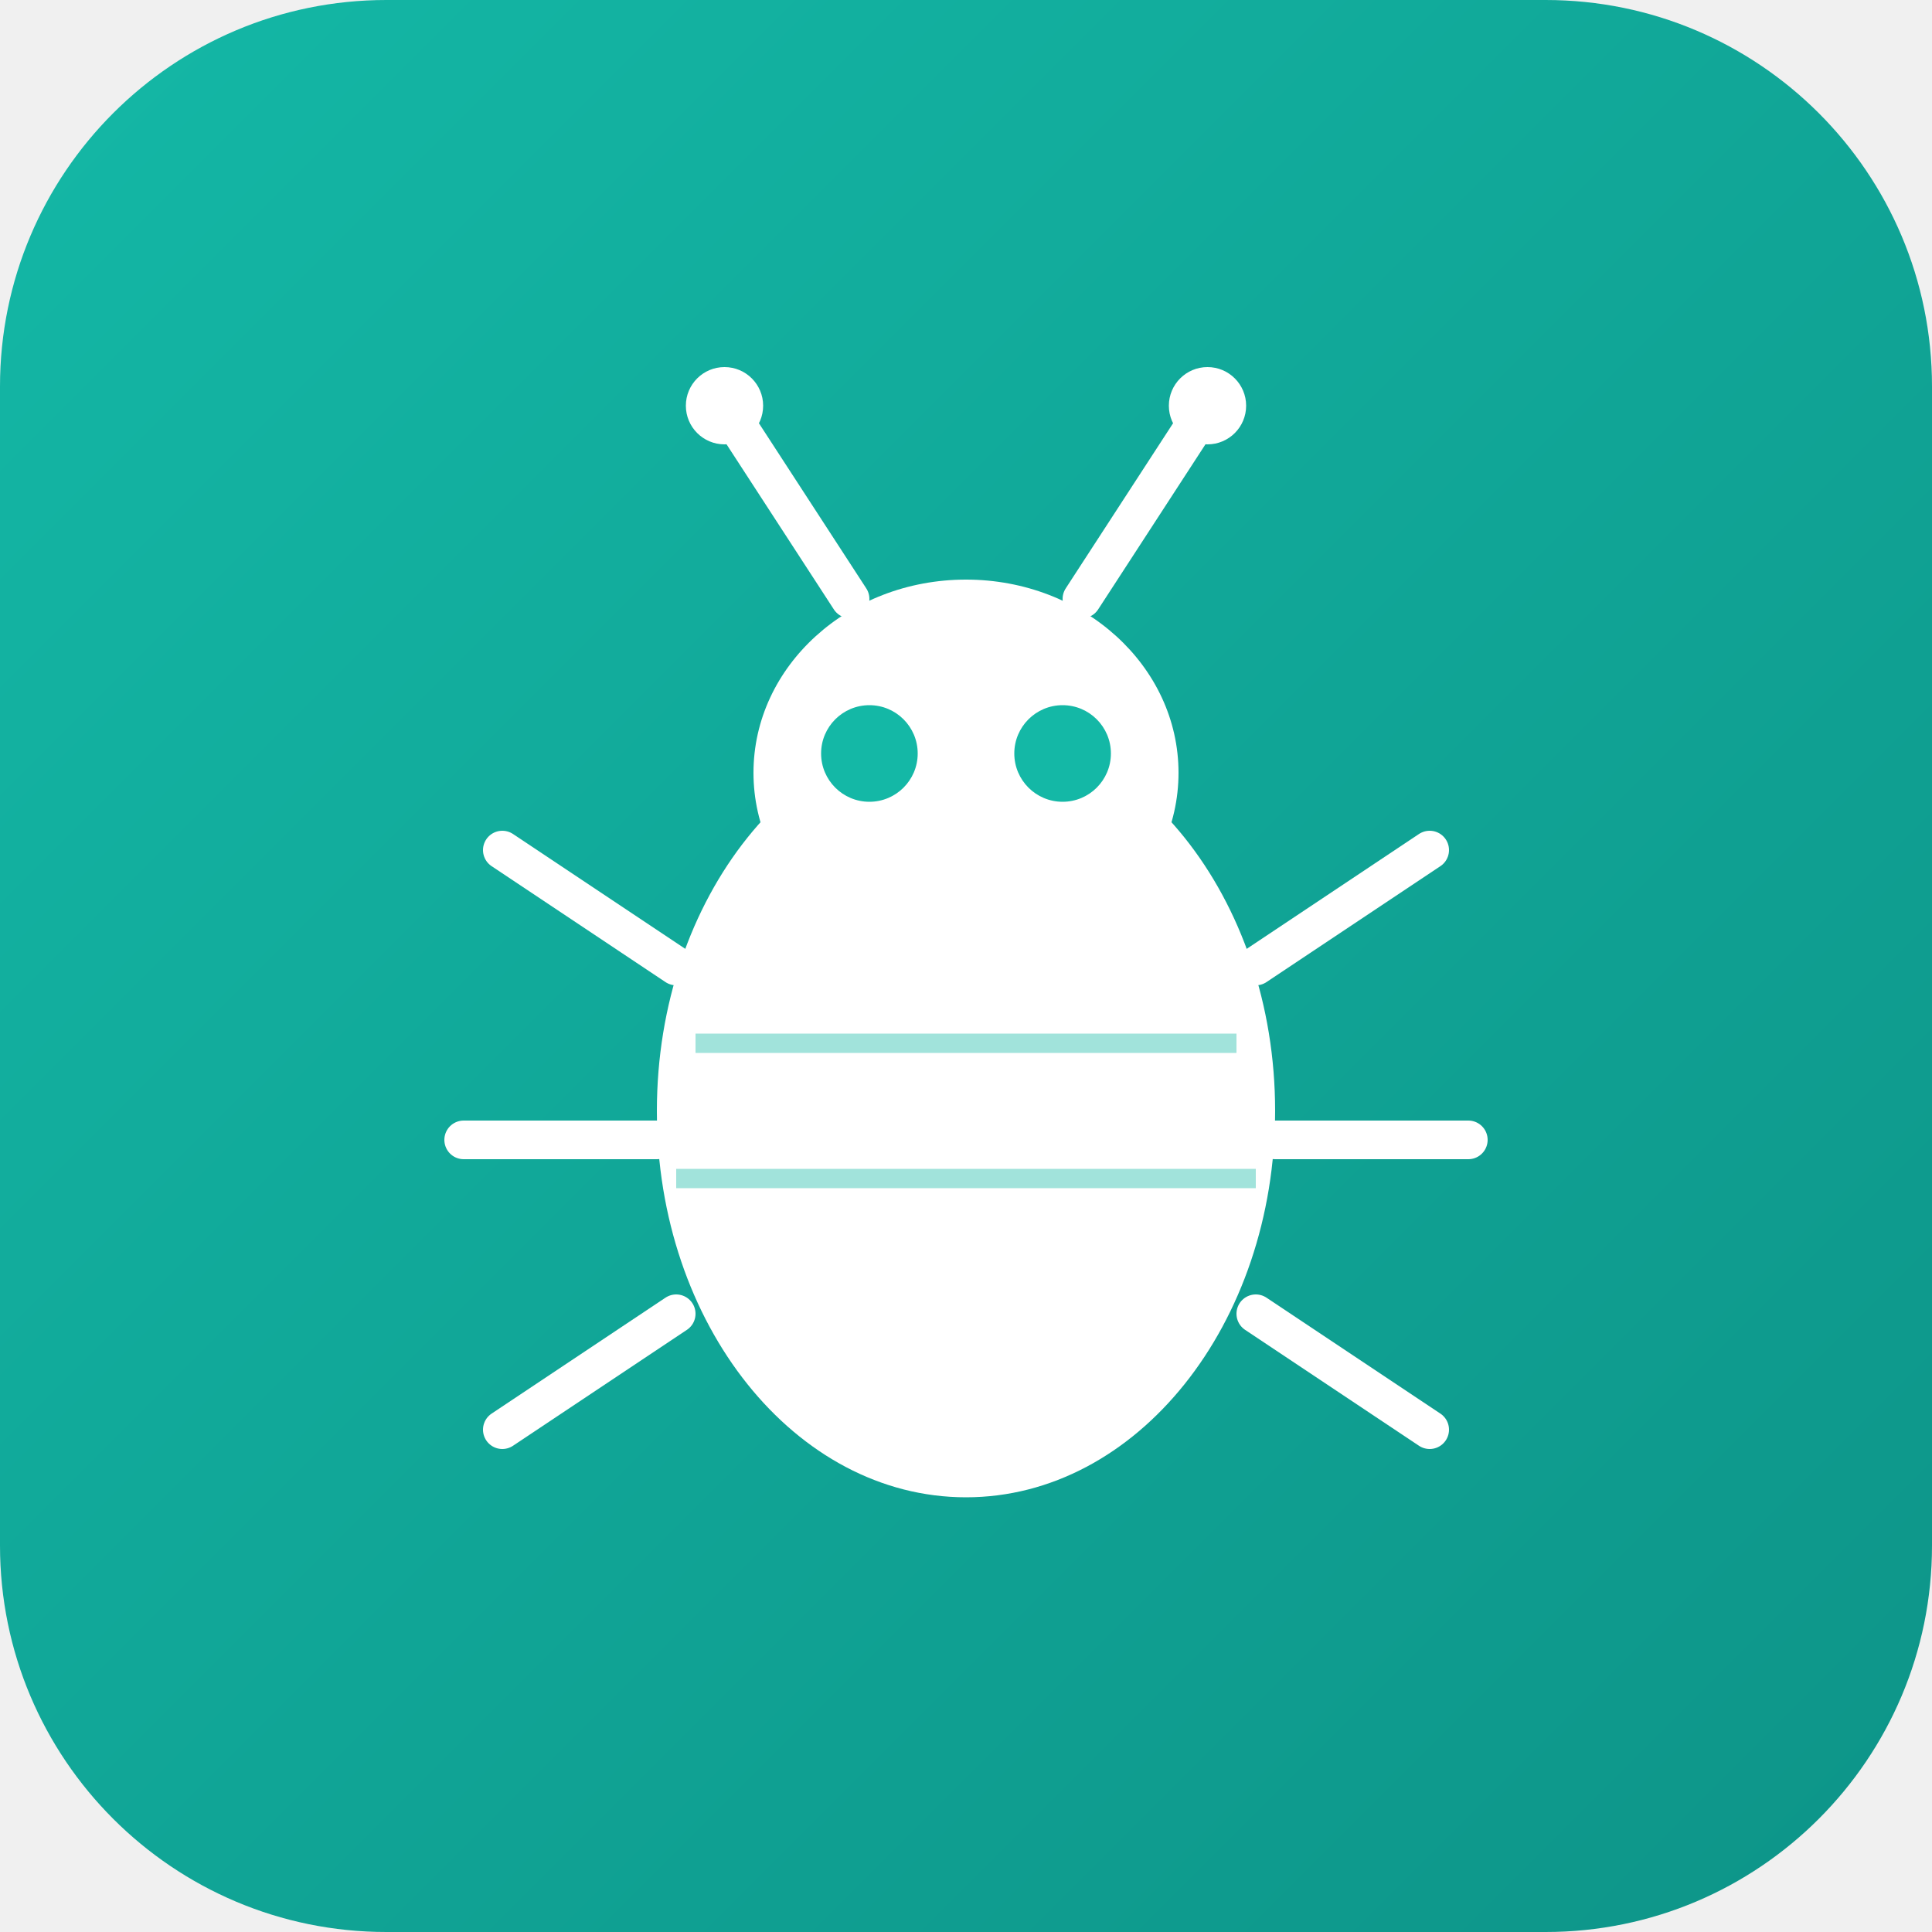
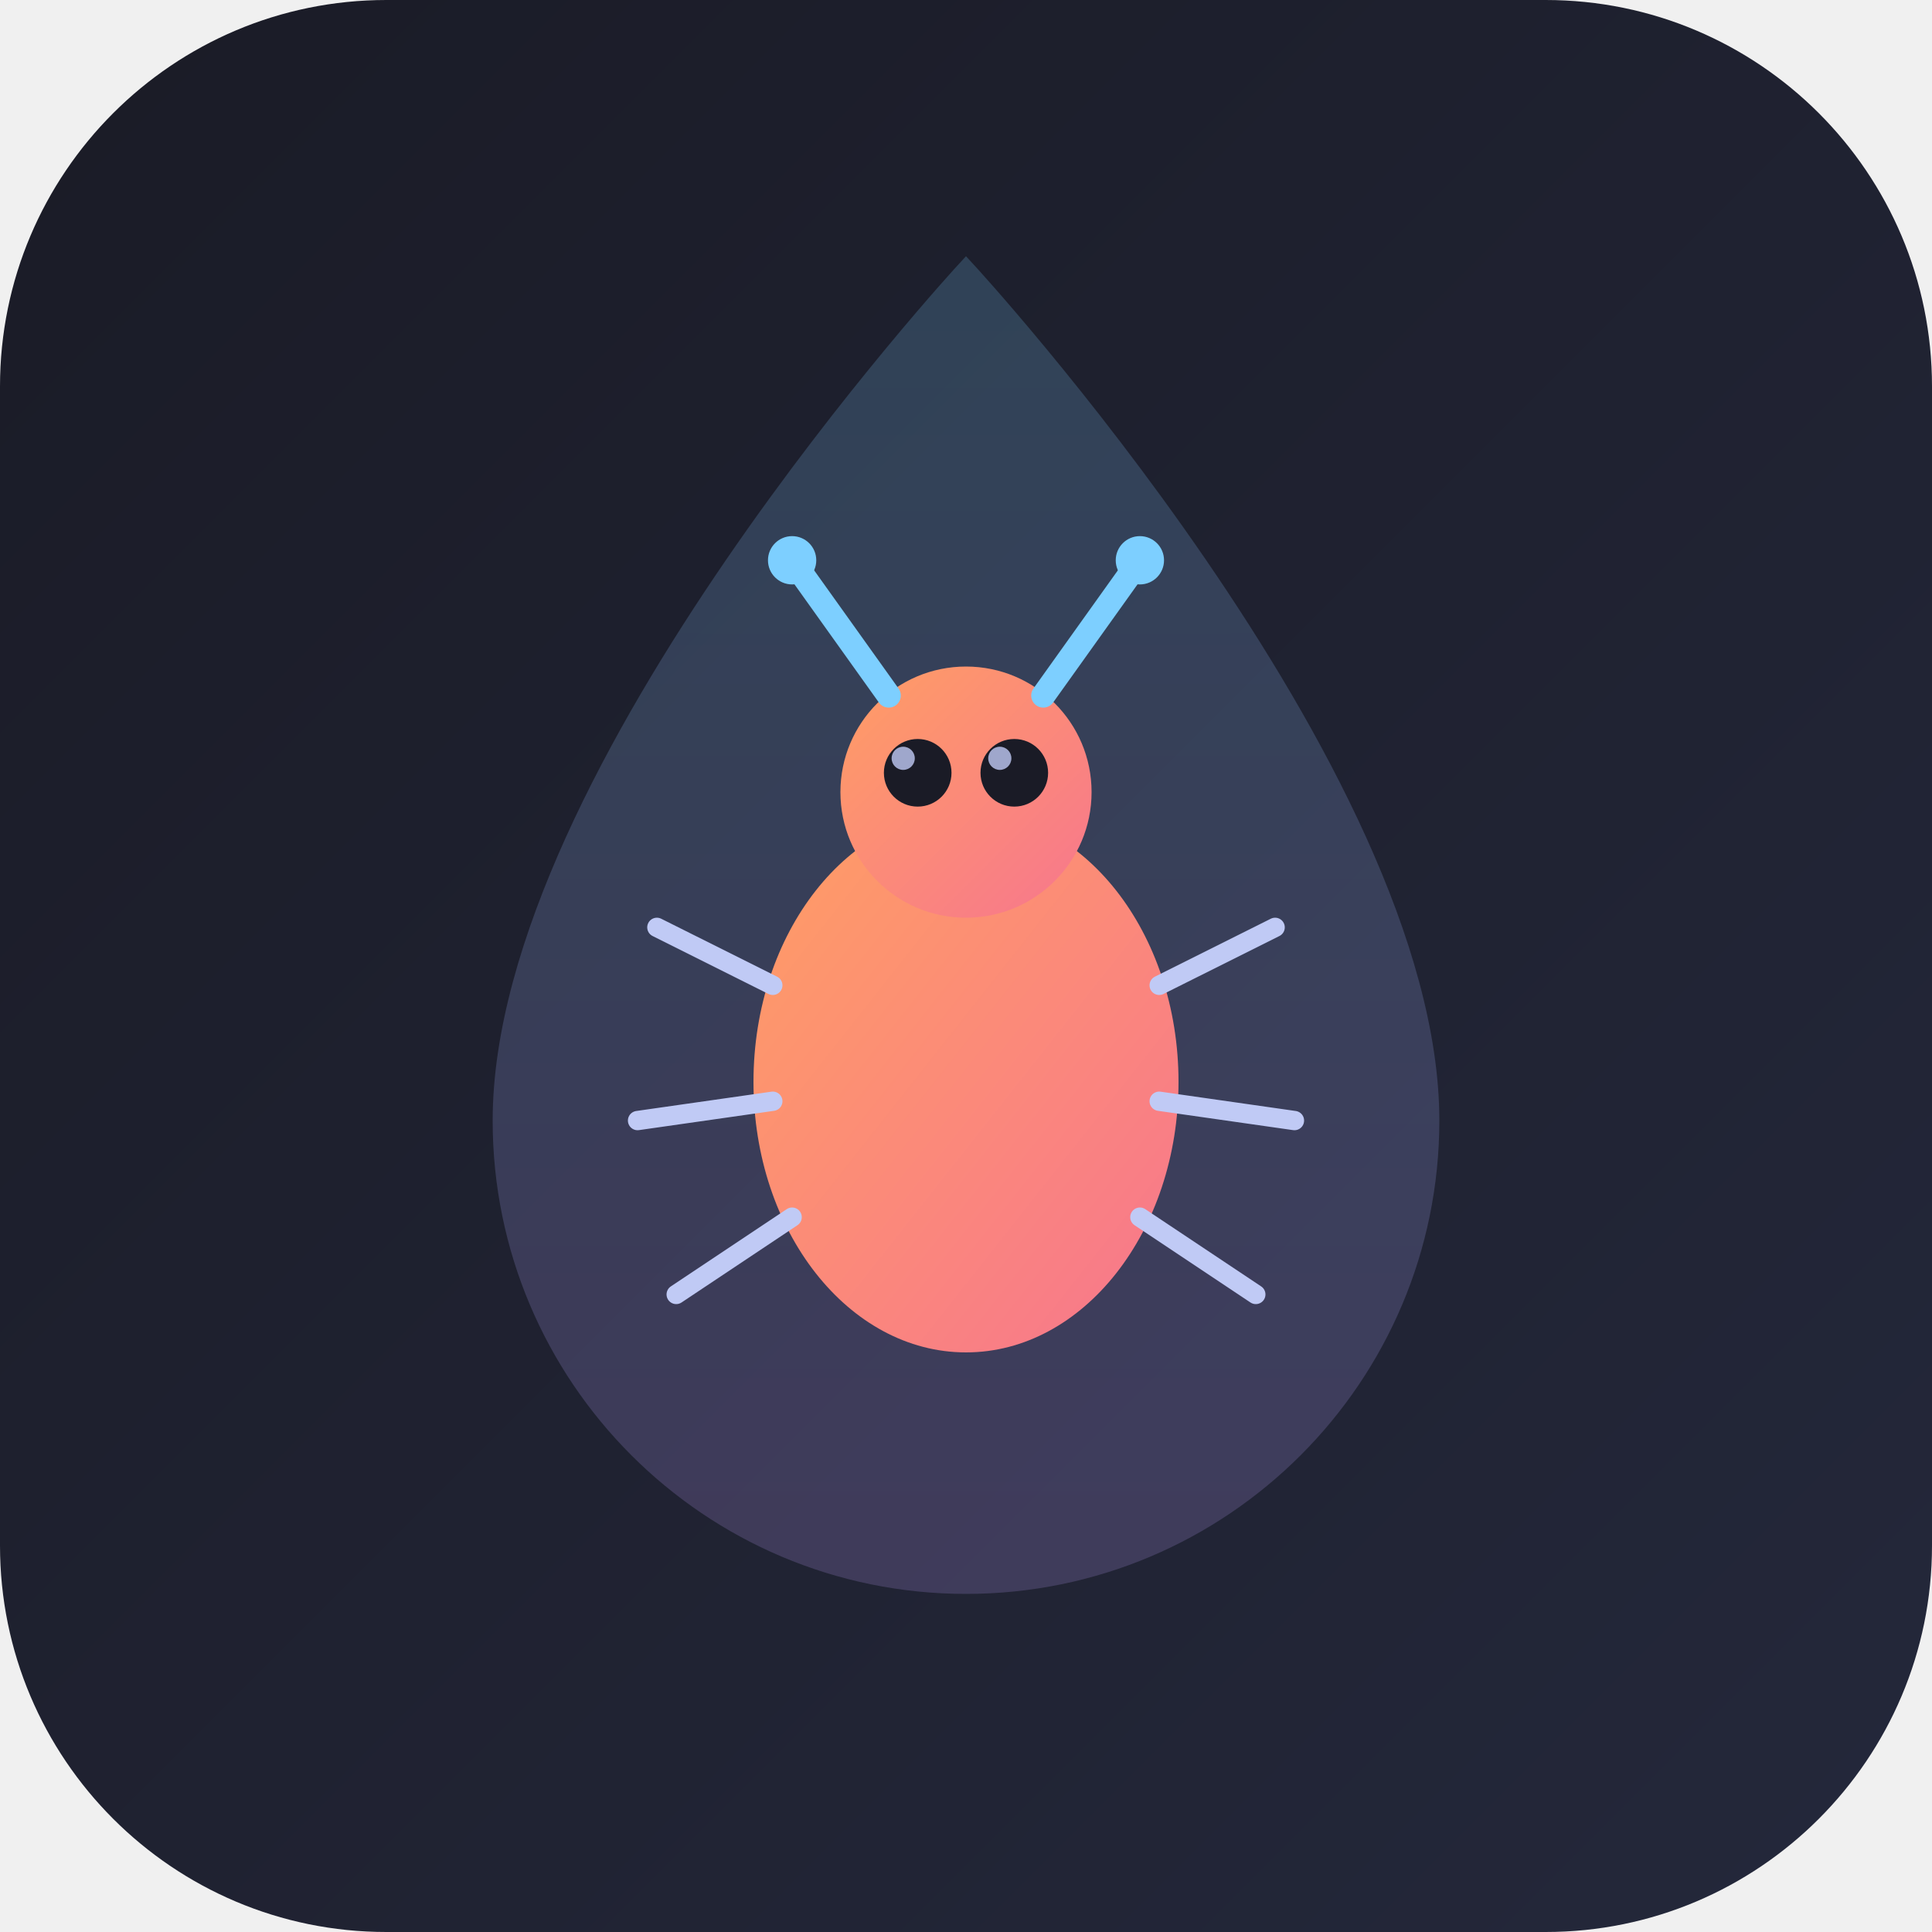
- <svg xmlns="http://www.w3.org/2000/svg" viewBox="0 0 200 200" width="200" height="200">
+ <svg xmlns="http://www.w3.org/2000/svg" viewBox="0 0 200 200">
  <defs>
-     <linearGradient id="bg" x1="0%" y1="0%" x2="100%" y2="100%">
-       <stop offset="0%" stop-color="#14b8a6" />
-       <stop offset="100%" stop-color="#0d9488" />
+     <linearGradient id="bg2" x1="0%" y1="0%" x2="100%" y2="100%">
+       <stop offset="0%" stop-color="#1a1b26" />
+       <stop offset="100%" stop-color="#24283b" />
+     </linearGradient>
+     <linearGradient id="drop2" x1="50%" y1="0%" x2="50%" y2="100%">
+       <stop offset="0%" stop-color="#7dcfff" />
+       <stop offset="100%" stop-color="#bb9af7" />
+     </linearGradient>
+     <linearGradient id="bug2" x1="0%" y1="0%" x2="100%" y2="100%">
+       <stop offset="0%" stop-color="#ff9e64" />
+       <stop offset="100%" stop-color="#f7768e" />
    </linearGradient>
  </defs>
-   <rect width="200" height="200" rx="40" fill="url(#bg)" />
-   <ellipse cx="100" cy="115" rx="32" ry="40" fill="white" />
-   <ellipse cx="100" cy="80" rx="22" ry="20" fill="white" />
-   <circle cx="90" cy="78" r="5" fill="#14b8a6" />
-   <circle cx="110" cy="78" r="5" fill="#14b8a6" />
-   <line x1="88" y1="62" x2="75" y2="42" stroke="white" stroke-width="4" stroke-linecap="round" />
-   <line x1="112" y1="62" x2="125" y2="42" stroke="white" stroke-width="4" stroke-linecap="round" />
-   <circle cx="75" cy="42" r="4" fill="white" />
-   <circle cx="125" cy="42" r="4" fill="white" />
-   <line x1="70" y1="100" x2="52" y2="88" stroke="white" stroke-width="4" stroke-linecap="round" />
-   <line x1="130" y1="100" x2="148" y2="88" stroke="white" stroke-width="4" stroke-linecap="round" />
-   <line x1="68" y1="118" x2="48" y2="118" stroke="white" stroke-width="4" stroke-linecap="round" />
-   <line x1="132" y1="118" x2="152" y2="118" stroke="white" stroke-width="4" stroke-linecap="round" />
-   <line x1="70" y1="136" x2="52" y2="148" stroke="white" stroke-width="4" stroke-linecap="round" />
-   <line x1="130" y1="136" x2="148" y2="148" stroke="white" stroke-width="4" stroke-linecap="round" />
-   <line x1="72" y1="108" x2="128" y2="108" stroke="#14b8a6" stroke-width="2" opacity="0.4" />
-   <line x1="70" y1="122" x2="130" y2="122" stroke="#14b8a6" stroke-width="2" opacity="0.4" />
+   <rect width="200" height="200" rx="40" fill="url(#bg2)" />
+   <path d="M100 28 C100 28, 148 80, 148 116 C148 142.5, 126.5 164, 100 164 C73.5 164, 52 142.5, 52 116 C52 80, 100 28, 100 28 Z" fill="url(#drop2)" opacity="0.2" stroke="url(#drop2)" stroke-width="2" />
+   <ellipse cx="100" cy="112" rx="22" ry="28" fill="url(#bug2)" />
+   <circle cx="100" cy="82" r="13" fill="url(#bug2)" />
+   <circle cx="95" cy="80" r="3.5" fill="#1a1b26" />
+   <circle cx="105" cy="80" r="3.5" fill="#1a1b26" />
+   <circle cx="93.5" cy="78.5" r="1.2" fill="#c0caf5" opacity="0.8" />
+   <circle cx="103.5" cy="78.5" r="1.2" fill="#c0caf5" opacity="0.8" />
+   <line x1="92" y1="72" x2="82" y2="58" stroke="#7dcfff" stroke-width="2.5" stroke-linecap="round" />
+   <line x1="108" y1="72" x2="118" y2="58" stroke="#7dcfff" stroke-width="2.5" stroke-linecap="round" />
+   <circle cx="82" cy="58" r="2.5" fill="#7dcfff" />
+   <circle cx="118" cy="58" r="2.5" fill="#7dcfff" />
+   <line x1="80" y1="102" x2="68" y2="96" stroke="#c0caf5" stroke-width="2" stroke-linecap="round" />
+   <line x1="80" y1="114" x2="66" y2="116" stroke="#c0caf5" stroke-width="2" stroke-linecap="round" />
+   <line x1="82" y1="126" x2="70" y2="134" stroke="#c0caf5" stroke-width="2" stroke-linecap="round" />
+   <line x1="120" y1="102" x2="132" y2="96" stroke="#c0caf5" stroke-width="2" stroke-linecap="round" />
+   <line x1="120" y1="114" x2="134" y2="116" stroke="#c0caf5" stroke-width="2" stroke-linecap="round" />
+   <line x1="118" y1="126" x2="130" y2="134" stroke="#c0caf5" stroke-width="2" stroke-linecap="round" />
</svg>
